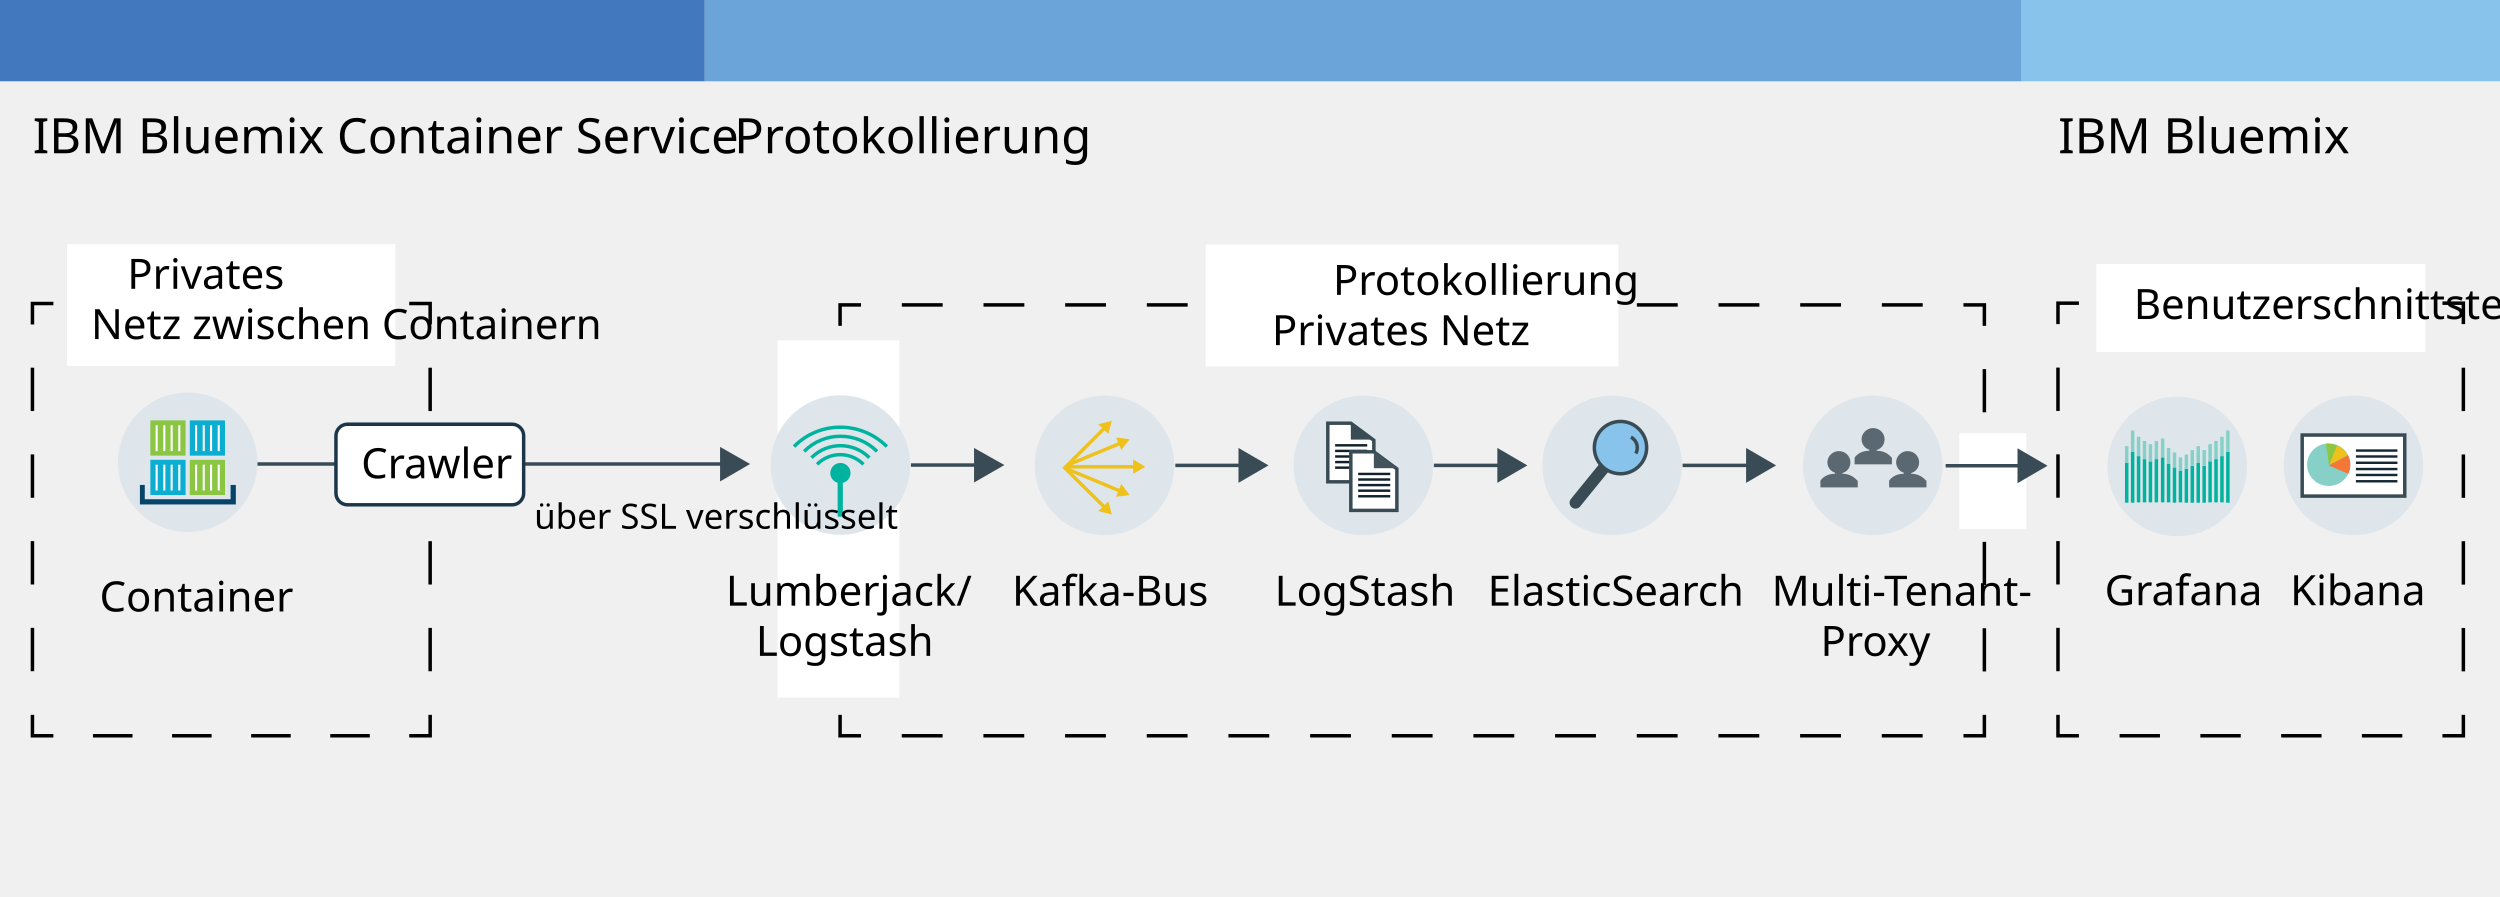
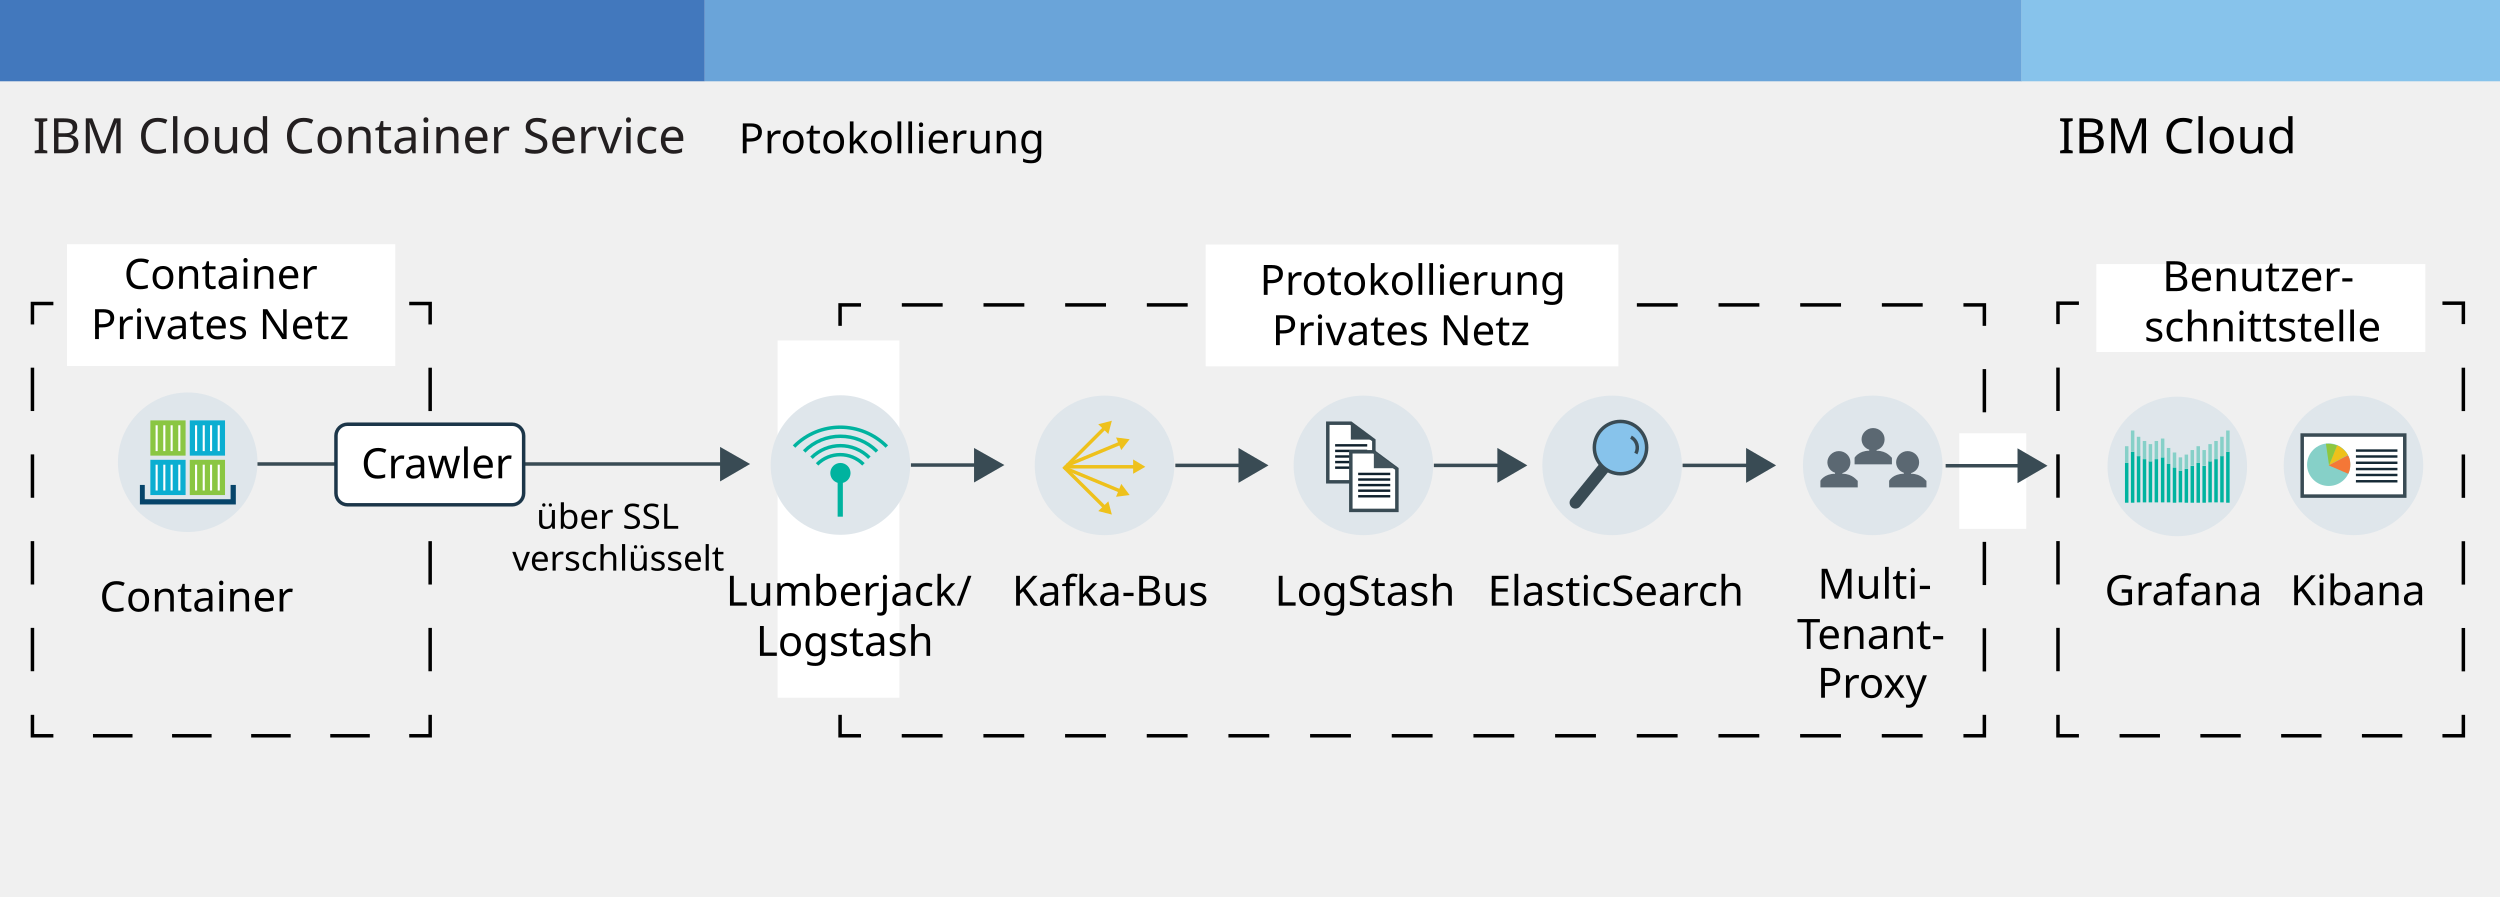
- <svg xmlns="http://www.w3.org/2000/svg" version="1.1" id="Layer_1" x="0px" y="0px" viewBox="-121 152 716.6 257" style="enable-background:new -121 152 716.6 257;" xml:space="preserve">
+ <svg xmlns="http://www.w3.org/2000/svg" version="1.1" x="0px" y="0px" viewBox="-121 152 716.6 257" style="enable-background:new -121 152 716.6 257;" xml:space="preserve">
  <style type="text/css">
	.st0{fill:none;stroke:#000000;stroke-miterlimit:10;}
	.st1{fill:none;stroke:#000000;stroke-miterlimit:10;stroke-dasharray:11.705,11.705;}
	.st2{fill:none;stroke:#000000;stroke-miterlimit:10;stroke-dasharray:12.38,12.38;}
	.st3{fill:#FFFFFF;}
	.st4{fill:none;stroke:#000000;stroke-miterlimit:10;stroke-dasharray:11.336,11.336;}
	.st5{fill:none;stroke:#000000;stroke-miterlimit:10;stroke-dasharray:12.43,12.43;}
	.st6{fill:#DFE6EB;}
	.st7{fill:#8AC642;}
	.st8{fill:#0BAED1;}
	.st9{fill:#06446A;}
	.st10{fill:#6AA4D9;}
	.st11{fill:#87C3EB;}
	.st12{fill:none;stroke:#394B54;stroke-miterlimit:10;}
	.st13{fill:#394B54;}
	.st14{fill:none;stroke:#000000;stroke-miterlimit:10;stroke-dasharray:11.578,11.578;}
	.st15{fill:none;stroke:#000000;stroke-miterlimit:10;stroke-dasharray:12.434,12.434;}
	.st16{fill:#00B39F;}
	.st17{fill:#86D0C8;}
	.st18{fill:#FFFFFF;stroke:#394B54;stroke-miterlimit:10;}
	.st19{fill:#EEC11B;}
	.st20{fill:#F47737;}
	.st21{fill:#8EC73F;}
	.st22{fill:#152935;}
	.st23{fill:none;stroke:#00B39F;stroke-miterlimit:10;}
	.st24{fill:none;stroke:#EEC11B;stroke-miterlimit:10;}
	.st25{fill:#10212D;}
	.st26{fill:#42535C;}
	.st27{fill:#5B6872;}
	.st28{fill:#87C3EB;stroke:#394B54;stroke-miterlimit:10;}
	.st29{fill:#4278BD;}
	.st30{fill:#FFFFFF;stroke:#1C3649;stroke-miterlimit:10;}
- 	.st31{font-family:'HelveticaNeueforIBM-Roman';}
+ 	.st31{font-family:'HelvNeueRomanforIBM';}
	.st32{font-size:12px;}
- 	.st33{font-size:14px;}
- 	.st34{enable-background:new    ;}
+ 	.st33{enable-background:new    ;}
+ 	.st34{font-size:14px;}
	.st35{font-size:10px;}
+ 	.st36{fill:#231F20;}
</style>
-   <g>
+   <g id="Layer_1">
    <g id="XMLID_86_">
      <g id="XMLID_259_">
        <path id="XMLID_278_" class="st0" d="M447.8,356.9v6h-6" />
        <path id="XMLID_277_" class="st1" d="M430.1,362.9H131.6" />
        <path id="XMLID_276_" class="st0" d="M125.8,362.9h-6v-6" />
        <path id="XMLID_275_" class="st2" d="M119.8,344.5v-92.9" />
        <path id="XMLID_274_" class="st0" d="M119.8,245.4v-6h6" />
        <path id="XMLID_262_" class="st1" d="M137.5,239.4h298.4" />
        <path id="XMLID_261_" class="st0" d="M441.8,239.4h6v6" />
        <path id="XMLID_260_" class="st2" d="M447.8,257.8v92.9" />
      </g>
    </g>
    <path id="XMLID_249_" class="st3" d="M440.6,276.2h19.2v27.4h-19.2V276.2z" />
    <path id="XMLID_115_" class="st3" d="M101.9,249.6h34.9V352h-34.9V249.6z" />
    <g id="XMLID_94_">
      <g id="XMLID_504_">
        <path id="XMLID_512_" class="st0" d="M2.3,356.9v6h-6" />
        <path id="XMLID_511_" class="st4" d="M-15,362.9h-85" />
        <path id="XMLID_510_" class="st0" d="M-105.7,362.9h-6v-6" />
        <path id="XMLID_509_" class="st5" d="M-111.7,344.4v-93.2" />
        <path id="XMLID_508_" class="st0" d="M-111.7,245v-6h6" />
        <path id="XMLID_507_" class="st4" d="M-94.4,239h85.1" />
        <path id="XMLID_506_" class="st0" d="M-3.7,239h6v6" />
        <path id="XMLID_505_" class="st5" d="M2.3,257.4v93.2" />
      </g>
    </g>
    <g id="XMLID_71_">
      <circle id="XMLID_30_" class="st6" cx="-67.2" cy="284.5" r="20" />
      <g id="XMLID_2_">
        <g id="XMLID_3_">
          <g id="XMLID_4_">
            <path id="XMLID_28_" class="st7" d="M-77.9,272.5h10.1v10.1h-10.1V272.5z" />
            <path id="XMLID_27_" class="st8" d="M-77.9,283.8h10.1v10.1h-10.1V283.8z" />
            <path id="XMLID_26_" class="st8" d="M-66.6,272.5h10.1v10.1h-10.1V272.5z" />
            <path id="XMLID_25_" class="st7" d="M-66.6,283.8h10.1v10.1h-10.1V283.8z" />
            <g id="XMLID_20_">
              <path id="XMLID_24_" class="st3" d="M-76.4,273.9h0.6v7.4h-0.6V273.9z" />
              <path id="XMLID_23_" class="st3" d="M-69.9,273.9h0.6v7.4h-0.6V273.9z" />
              <path id="XMLID_22_" class="st3" d="M-72.1,273.9h0.6v7.4h-0.6V273.9z" />
              <path id="XMLID_21_" class="st3" d="M-74.2,273.9h0.6v7.4h-0.6V273.9z" />
            </g>
            <g id="XMLID_15_">
              <path id="XMLID_19_" class="st3" d="M-65.1,273.9h0.6v7.4h-0.6V273.9z" />
              <path id="XMLID_18_" class="st3" d="M-58.6,273.9h0.6v7.4h-0.6V273.9z" />
              <path id="XMLID_17_" class="st3" d="M-60.8,273.9h0.6v7.4h-0.6V273.9z" />
              <path id="XMLID_16_" class="st3" d="M-62.9,273.9h0.6v7.4h-0.6V273.9z" />
            </g>
            <g id="XMLID_10_">
              <path id="XMLID_14_" class="st3" d="M-76.4,285.2h0.6v7.4h-0.6V285.2z" />
              <path id="XMLID_13_" class="st3" d="M-69.9,285.2h0.6v7.4h-0.6V285.2z" />
              <path id="XMLID_12_" class="st3" d="M-72.1,285.2h0.6v7.4h-0.6V285.2z" />
              <path id="XMLID_11_" class="st3" d="M-74.2,285.2h0.6v7.4h-0.6V285.2z" />
            </g>
            <g id="XMLID_5_">
              <path id="XMLID_9_" class="st3" d="M-65.1,285.2h0.6v7.4h-0.6V285.2z" />
              <path id="XMLID_8_" class="st3" d="M-58.6,285.2h0.6v7.4h-0.6V285.2z" />
              <path id="XMLID_7_" class="st3" d="M-60.8,285.2h0.6v7.4h-0.6V285.2z" />
              <path id="XMLID_6_" class="st3" d="M-62.9,285.2h0.6v7.4h-0.6V285.2z" />
            </g>
          </g>
          <path id="XMLID_29_" class="st9" d="M-53.4,296.6h-27.5V291h1.4v4.1h24.6V291h1.5V296.6z" />
        </g>
      </g>
    </g>
    <path id="XMLID_32_" class="st10" d="M81,152h377.5v23.3H81V152z" />
    <path id="XMLID_35_" class="st11" d="M458.4,152h137.2v23.3H458.4V152z" />
    <g id="XMLID_46_">
      <g id="XMLID_110_">
        <path id="XMLID_116_" class="st12" d="M140.1,285.3h19.6" />
        <g id="XMLID_111_">
          <path id="XMLID_112_" class="st13" d="M158.2,290.3l8.7-5l-8.7-4.9V290.3z" />
        </g>
      </g>
    </g>
    <g id="XMLID_54_">
      <g id="XMLID_243_">
        <path id="XMLID_247_" class="st12" d="M215.9,285.4h19.5" />
        <g id="XMLID_244_">
          <path id="XMLID_245_" class="st13" d="M234,290.4l8.6-5l-8.6-5V290.4z" />
        </g>
      </g>
    </g>
    <g id="XMLID_69_">
      <g id="XMLID_231_">
        <path id="XMLID_239_" class="st12" d="M290,285.4h19.6" />
        <g id="XMLID_232_">
          <path id="XMLID_235_" class="st13" d="M308.2,290.4l8.6-5l-8.6-5V290.4z" />
        </g>
      </g>
    </g>
    <g id="XMLID_41_">
      <g id="XMLID_165_">
        <path id="XMLID_175_" class="st12" d="M361.3,285.4h19.6" />
        <g id="XMLID_166_">
          <path id="XMLID_171_" class="st13" d="M379.5,290.4l8.6-5l-8.6-5V290.4z" />
        </g>
      </g>
    </g>
    <g id="XMLID_88_">
      <g id="XMLID_236_">
        <path id="XMLID_257_" class="st0" d="M585.1,356.9v6h-6" />
        <path id="XMLID_256_" class="st14" d="M567.6,362.9h-86.9" />
        <path id="XMLID_255_" class="st0" d="M474.9,362.9h-6v-6" />
        <path id="XMLID_251_" class="st15" d="M468.9,344.4v-93.2" />
        <path id="XMLID_250_" class="st0" d="M468.9,244.9v-6h6" />
        <path id="XMLID_248_" class="st14" d="M486.5,238.9h86.8" />
        <path id="XMLID_238_" class="st0" d="M579.1,238.9h6v6" />
        <path id="XMLID_237_" class="st15" d="M585.1,257.4v93.2" />
      </g>
    </g>
    <path id="XMLID_90_" class="st3" d="M479.9,227.7h94.3v25.2h-94.3V227.7z" />
    <g id="XMLID_463_">
      <circle id="XMLID_45_" class="st6" cx="503.1" cy="285.7" r="20" />
      <g id="XMLID_178_">
        <g id="XMLID_177_">
          <path id="XMLID_174_" class="st16" d="M488.1,284.7h1v11.4h-1V284.7z" />
          <path id="XMLID_176_" class="st17" d="M488.1,279.9h1v4.8h-1V279.9z" />
        </g>
        <g id="XMLID_179_">
          <path id="XMLID_181_" class="st16" d="M489.8,281.5h1v14.6h-1V281.5z" />
          <path id="XMLID_180_" class="st17" d="M489.8,275.4h1v6.1h-1V275.4z" />
        </g>
        <g id="XMLID_182_">
          <path id="XMLID_184_" class="st16" d="M491.5,282.7h1V296h-1V282.7z" />
          <path id="XMLID_183_" class="st17" d="M491.5,277.2h1v5.6h-1V277.2z" />
        </g>
        <g id="XMLID_185_">
          <path id="XMLID_187_" class="st16" d="M493.2,283.6h1V296h-1V283.6z" />
          <path id="XMLID_186_" class="st17" d="M493.2,278.4h1v5.2h-1V278.4z" />
        </g>
        <g id="XMLID_188_">
          <path id="XMLID_190_" class="st16" d="M494.9,284.2h1V296h-1V284.2z" />
          <path id="XMLID_189_" class="st17" d="M494.9,279.3h1v5h-1V279.3z" />
        </g>
        <g id="XMLID_191_">
          <path id="XMLID_193_" class="st16" d="M496.6,283.6h1V296h-1V283.6z" />
          <path id="XMLID_192_" class="st17" d="M496.6,278.4h1v5.2h-1V278.4z" />
        </g>
        <g id="XMLID_194_">
          <path id="XMLID_196_" class="st16" d="M498.4,283.1h1V296h-1V283.1z" />
          <path id="XMLID_195_" class="st17" d="M498.4,277.7h1v5.4h-1V277.7z" />
        </g>
        <g id="XMLID_197_">
          <path id="XMLID_199_" class="st16" d="M500.1,285h1v11h-1V285z" />
          <path id="XMLID_198_" class="st17" d="M500.1,280.4h1v4.6h-1V280.4z" />
        </g>
        <g id="XMLID_200_">
          <path id="XMLID_202_" class="st16" d="M501.8,286h1v10.1h-1V286z" />
          <path id="XMLID_201_" class="st17" d="M501.8,281.7h1v4.2h-1V281.7z" />
        </g>
        <g id="XMLID_203_">
          <path id="XMLID_205_" class="st16" d="M503.5,286.9h1v9.1h-1V286.9z" />
          <path id="XMLID_204_" class="st17" d="M503.5,283.1h1v3.8h-1V283.1z" />
        </g>
        <g id="XMLID_206_">
          <path id="XMLID_208_" class="st16" d="M505.2,286.4h1v9.7h-1V286.4z" />
          <path id="XMLID_207_" class="st17" d="M505.2,282.3h1v4.1h-1V282.3z" />
        </g>
        <g id="XMLID_209_">
          <path id="XMLID_211_" class="st16" d="M506.9,285.5h1v10.6h-1V285.5z" />
          <path id="XMLID_210_" class="st17" d="M506.9,281h1v4.4h-1V281z" />
        </g>
        <g id="XMLID_212_">
          <path id="XMLID_214_" class="st16" d="M508.6,284.7h1v11.4h-1V284.7z" />
          <path id="XMLID_213_" class="st17" d="M508.6,279.9h1v4.8h-1V279.9z" />
        </g>
        <g id="XMLID_215_">
          <path id="XMLID_217_" class="st16" d="M510.3,285.5h1v10.6h-1V285.5z" />
          <path id="XMLID_216_" class="st17" d="M510.3,281h1v4.4h-1V281z" />
        </g>
        <g id="XMLID_218_">
          <path id="XMLID_220_" class="st16" d="M512,284.2h1V296h-1V284.2z" />
          <path id="XMLID_219_" class="st17" d="M512,279.3h1v5h-1V279.3z" />
        </g>
        <g id="XMLID_221_">
          <path id="XMLID_223_" class="st16" d="M513.7,283.6h1V296h-1V283.6z" />
          <path id="XMLID_222_" class="st17" d="M513.7,278.4h1v5.2h-1V278.4z" />
        </g>
        <g id="XMLID_224_">
          <path id="XMLID_226_" class="st16" d="M515.4,282.7h1V296h-1V282.7z" />
          <path id="XMLID_225_" class="st17" d="M515.4,277.2h1v5.6h-1V277.2z" />
        </g>
        <g id="XMLID_227_">
          <path id="XMLID_229_" class="st16" d="M517.1,281.5h1v14.6h-1V281.5z" />
          <path id="XMLID_228_" class="st17" d="M517.1,275.4h1v6.1h-1V275.4z" />
        </g>
      </g>
    </g>
    <g id="XMLID_66_">
      <circle id="XMLID_60_" class="st6" cx="553.6" cy="285.4" r="20" />
      <g id="XMLID_61_">
        <path id="XMLID_62_" class="st18" d="M538.9,276.7h29.4v17.5h-29.4V276.7z" />
        <g id="XMLID_63_">
          <ellipse id="XMLID_159_" class="st17" cx="546.5" cy="285.2" rx="6.2" ry="6.1" />
          <path id="XMLID_173_" class="st19" d="M546.5,285.4l2.4-5.8c1.3,0.6,2.4,1.6,3.1,2.8L546.5,285.4z" />
          <path id="XMLID_333_" class="st20" d="M546.5,285.4l5.5-2.9c0.9,1.3,0.9,3.8,0.1,5.3L546.5,285.4L546.5,285.4z" />
          <path id="XMLID_64_" class="st21" d="M546.6,285.4l-0.9-6.2c1.4,0,1.8,0,3.2,0.5L546.6,285.4z" />
        </g>
        <g id="XMLID_65_">
          <path id="XMLID_74_" class="st22" d="M554.3,280.8h11.9v0.7h-11.9V280.8z" />
          <path id="XMLID_77_" class="st22" d="M554.3,282.5h11.9v0.7h-11.9V282.5z" />
          <path id="XMLID_91_" class="st22" d="M554.3,284.3h11.9v0.7h-11.9V284.3z" />
          <path id="XMLID_124_" class="st22" d="M554.3,286.1h11.9v0.7h-11.9V286.1z" />
          <path id="XMLID_125_" class="st22" d="M554.3,287.8h11.9v0.7h-11.9V287.8z" />
          <path id="XMLID_133_" class="st22" d="M554.3,289.6h11.9v0.7h-11.9V289.6z" />
        </g>
      </g>
    </g>
    <g id="XMLID_286_">
      <circle id="XMLID_53_" class="st6" cx="119.9" cy="285.3" r="20" />
      <g id="XMLID_82_">
        <path id="XMLID_50_" class="st16" d="M119.1,288.5h1.5v11.6h-1.5V288.5z" />
        <circle id="XMLID_81_" class="st16" cx="119.9" cy="287.6" r="2.9" />
        <path id="XMLID_93_" class="st23" d="M130.4,281.4c-5.8-5.8-15.2-5.8-20.9,0" />
        <path id="XMLID_95_" class="st23" d="M133.2,280c-7.4-7.4-19.3-7.4-26.6,0" />
        <path id="XMLID_99_" class="st23" d="M128.2,283.2c-4.6-4.6-12-4.6-16.6,0" />
        <path id="XMLID_100_" class="st23" d="M126.5,285.1c-3.7-3.7-9.6-3.7-13.3,0" />
      </g>
    </g>
    <g id="XMLID_285_">
      <circle id="XMLID_68_" class="st6" cx="195.6" cy="285.4" r="20" />
      <g id="XMLID_102_">
        <g id="XMLID_233_">
          <g id="XMLID_155_">
            <path id="XMLID_158_" class="st24" d="M183.9,285.8l11.8,11.7" />
            <g id="XMLID_156_">
              <path id="XMLID_157_" class="st19" d="M193.8,298.5l3.9,1l-1-3.8L193.8,298.5z" />
            </g>
          </g>
        </g>
        <g id="XMLID_234_">
          <g id="XMLID_146_">
            <path id="XMLID_152_" class="st24" d="M183.9,286.4l11.8-11.8" />
            <g id="XMLID_150_">
              <path id="XMLID_151_" class="st19" d="M196.7,276.4l1-3.8l-3.9,1L196.7,276.4z" />
            </g>
          </g>
        </g>
        <g id="XMLID_51_">
          <g id="XMLID_141_">
            <path id="XMLID_144_" class="st24" d="M184.8,285.8h19.6" />
            <g id="XMLID_142_">
              <path id="XMLID_143_" class="st19" d="M203.8,287.8l3.5-2l-3.5-2.1V287.8z" />
            </g>
          </g>
        </g>
        <g id="XMLID_83_">
          <g id="XMLID_135_">
            <path id="XMLID_139_" class="st24" d="M184.8,285.4l15.4-6.4" />
            <g id="XMLID_137_">
              <path id="XMLID_138_" class="st19" d="M200.4,281l2.4-3.1l-3.9-0.5L200.4,281z" />
            </g>
          </g>
        </g>
        <g id="XMLID_101_">
          <g id="XMLID_119_">
            <path id="XMLID_131_" class="st24" d="M184.8,286.4l15.4,6.4" />
            <g id="XMLID_129_">
              <path id="XMLID_130_" class="st19" d="M198.9,294.4l3.9-0.5l-2.4-3.2L198.9,294.4z" />
            </g>
          </g>
        </g>
      </g>
    </g>
    <g id="XMLID_283_">
      <circle id="XMLID_76_" class="st6" cx="269.8" cy="285.4" r="20" />
      <g id="XMLID_254_">
        <g id="XMLID_163_">
          <path id="XMLID_478_" class="st18" d="M272.8,290.1h-13.2v-16.8h6.6l6.6,4.9V290.1z" />
          <g id="XMLID_162_">
            <path id="XMLID_480_" class="st25" d="M261.7,282.5h9.2v0.7h-9.2V282.5z" />
            <path id="XMLID_160_" class="st25" d="M261.7,285.7h9.2v0.7h-9.2V285.7z" />
            <path id="XMLID_161_" class="st25" d="M261.7,284.1h9.2v0.7h-9.2V284.1z" />
          </g>
          <g id="XMLID_78_">
            <path id="XMLID_80_" class="st25" d="M261.7,280.9h9.2v0.7h-9.2V280.9z" />
            <path id="XMLID_79_" class="st25" d="M261.7,279.3h9.2v0.7h-9.2V279.3z" />
          </g>
          <path id="XMLID_479_" class="st13" d="M272.8,278h-6.6v-4.9L272.8,278z" />
        </g>
        <g id="XMLID_103_">
          <path id="XMLID_253_" class="st18" d="M279.4,298.3h-13.2v-16.8h6.6l6.6,4.9V298.3z" />
          <g id="XMLID_136_">
            <path id="XMLID_252_" class="st25" d="M268.3,290.7h9.2v0.7h-9.2V290.7z" />
            <path id="XMLID_246_" class="st25" d="M268.3,293.9h9.2v0.7h-9.2V293.9z" />
            <path id="XMLID_167_" class="st25" d="M268.3,292.3h9.2v0.7h-9.2V292.3z" />
          </g>
          <g id="XMLID_105_">
            <path id="XMLID_134_" class="st25" d="M268.3,289.1h9.2v0.7h-9.2V289.1z" />
            <path id="XMLID_106_" class="st25" d="M268.3,287.5h9.2v0.7h-9.2V287.5z" />
          </g>
          <path id="XMLID_104_" class="st26" d="M279.4,286.2h-6.6v-4.9L279.4,286.2z" />
        </g>
      </g>
    </g>
    <g id="XMLID_284_">
      <circle id="XMLID_92_" class="st6" cx="415.8" cy="285.4" r="20" />
      <g id="XMLID_170_">
        <path id="XMLID_172_" class="st27" d="M407.1,287.8v-0.2c1.4-0.4,2.3-1.6,2.3-3.1c0-1.8-1.5-3.2-3.3-3.2s-3.3,1.5-3.3,3.2     c0,1.4,0.9,2.6,2.2,3v0.3c-3.1,0-4.2,2-4.2,2v1.9h10.7v-1.9C411.3,289.9,410.2,287.8,407.1,287.8z" />
        <path id="XMLID_168_" class="st27" d="M416.9,281.2V281c1.4-0.4,2.3-1.6,2.3-3.1c0-1.8-1.5-3.2-3.3-3.2s-3.3,1.5-3.3,3.2     c0,1.4,0.9,2.6,2.2,3v0.3c-3.1,0-4.2,2-4.2,2v1.9h10.7v-1.9C421.1,283.2,420,281.2,416.9,281.2z" />
        <path id="XMLID_169_" class="st27" d="M426.8,287.8v-0.2c1.4-0.4,2.3-1.6,2.3-3.1c0-1.8-1.5-3.2-3.3-3.2s-3.3,1.5-3.3,3.2     c0,1.4,0.9,2.6,2.2,3v0.3c-3.1,0-4.2,2-4.2,2v1.9h10.7v-1.9C431,289.9,429.9,287.8,426.8,287.8z" />
      </g>
    </g>
    <g id="XMLID_282_">
      <g id="XMLID_72_">
        <circle id="XMLID_55_" class="st6" cx="341.1" cy="285.4" r="20" />
      </g>
      <g id="XMLID_49_">
        <path id="XMLID_56_" class="st13" d="M329.5,297.4c-0.7-0.6-0.8-1.7-0.2-2.4l12.6-15.5c0.6-0.7,1.7-0.8,2.4-0.2     c0.7,0.6,0.8,1.7,0.2,2.4l-12.6,15.5C331.3,297.9,330.2,298,329.5,297.4z" />
        <circle id="XMLID_84_" class="st28" cx="343.5" cy="280.3" r="7.5" />
        <path id="XMLID_85_" class="st12" d="M347.9,282c0.9-1.7,0.3-3.8-1.4-4.7" />
      </g>
    </g>
    <path id="XMLID_70_" class="st3" d="M224.6,222.1h118.3V257H224.6V222.1z" />
    <path id="XMLID_271_" class="st29" d="M-121,152H81v23.3h-202V152z" />
    <g id="XMLID_31_">
      <g id="XMLID_75_">
        <path id="XMLID_96_" class="st12" d="M436.7,285.5h22.1" />
        <g id="XMLID_87_">
          <path id="XMLID_89_" class="st13" d="M457.3,290.5l8.6-5l-8.6-5V290.5z" />
        </g>
      </g>
    </g>
    <g id="XMLID_1_">
      <g id="XMLID_264_">
        <path id="XMLID_267_" class="st12" d="M-47.2,285h134" />
        <g id="XMLID_265_">
          <path id="XMLID_266_" class="st13" d="M85.4,290l8.6-5l-8.6-4.9V290z" />
        </g>
      </g>
    </g>
    <path id="XMLID_38_" class="st30" d="M25.8,296.7h-47.2c-1.8,0-3.3-1.5-3.3-3.3v-16.5c0-1.8,1.5-3.3,3.3-3.3h47.2   c1.8,0,3.3,1.5,3.3,3.3v16.5C29.1,295.2,27.6,296.7,25.8,296.7z" />
    <path id="XMLID_58_" class="st3" d="M-101.8,222h94.1v34.9h-94.1V222z" />
-     <g id="Text">
-       <text id="XMLID_309_" transform="matrix(1 0 0 1 -92.46 327.261)" class="st31 st32">Container</text>
-       <text transform="matrix(1 0 0 1 87.081 325.604)" class="st31 st32">Lumberjack/</text>
-       <text transform="matrix(1 0 0 1 95.681 340.004)" class="st31 st32">Logstash</text>
-       <text id="XMLID_307_" transform="matrix(1 0 0 1 169.102 325.604)" class="st31 st32">Kafka-Bus</text>
-       <text id="XMLID_306_" transform="matrix(1 0 0 1 244.389 325.604)" class="st31 st32">LogStash</text>
-       <text id="XMLID_305_" transform="matrix(1 0 0 1 305.438 325.604)" class="st31 st32">ElasticSearch</text>
-       <text id="XMLID_304_" transform="matrix(1 0 0 1 482.278 325.466)" class="st31 st32">Grafana</text>
-       <text id="XMLID_303_" transform="matrix(1 0 0 1 535.463 325.465)" class="st31 st32">Kibana</text>
-       <text id="XMLID_273_" transform="matrix(1 0 0 1 490.646 243.442)" class="st31 st32">Benutzerschnittstelle</text>
-       <text transform="matrix(1 0 0 1 386.852 325.604)" class="st31 st32">Multi-Tenant-</text>
-       <text transform="matrix(1 0 0 1 400.852 340.004)" class="st31 st32">Proxy</text>
-       <text id="XMLID_36_" transform="matrix(1 0 0 1 468.949 195.927)" class="st31 st33">IBM Bluemix</text>
-       <text transform="matrix(1 0 0 1 261.097 236.528)" class="st31 st32">Protokollierung </text>
-       <text transform="matrix(1 0 0 1 243.597 250.928)" class="st31 st32">Privates Netz</text>
-       <text id="XMLID_301_" transform="matrix(1 0 0 1 -111.616 195.927)" class="st31 st33">IBM Bluemix Container Service</text>
-       <text id="XMLID_300_" transform="matrix(1 0 0 1 75.16 195.927)" class="st34">
-         <tspan x="0" y="0" class="st31 st32">     </tspan>
-         <tspan x="14.3" y="0" class="st31 st33">Protokollierung</tspan>
-       </text>
-       <text id="XMLID_269_" transform="matrix(1 0 0 1 32.108 303.554)" class="st31 st35">über SSL verschlüsselt</text>
-       <text transform="matrix(1 0 0 1 -84.502 234.786)" class="st31 st32">Privates </text>
-       <text transform="matrix(1 0 0 1 -94.902 249.186)" class="st31 st32">Netz zwischen Containern</text>
-       <text id="XMLID_153_" transform="matrix(1 0 0 1 -17.46 289.081)" class="st31 st32">Crawler</text>
-     </g>
+     <text id="XMLID_309_" transform="matrix(1 0 0 1 -92.46 327.261)" class="st31 st32">Container</text>
+     <text transform="matrix(1 0 0 1 87.081 325.604)" class="st31 st32">Lumberjack/</text>
+     <text transform="matrix(1 0 0 1 95.681 340.004)" class="st31 st32">Logstash</text>
+     <text id="XMLID_307_" transform="matrix(1 0 0 1 169.102 325.604)" class="st31 st32">Kafka-Bus</text>
+     <text id="XMLID_306_" transform="matrix(1 0 0 1 244.389 325.604)" class="st31 st32">LogStash</text>
+     <text id="XMLID_305_" transform="matrix(1 0 0 1 305.438 325.604)" class="st31 st32">ElasticSearch</text>
+     <text id="XMLID_304_" transform="matrix(1 0 0 1 482.278 325.466)" class="st31 st32">Grafana</text>
+     <text id="XMLID_303_" transform="matrix(1 0 0 1 535.463 325.465)" class="st31 st32">Kibana</text>
+     <text id="XMLID_273_" transform="matrix(1 0 0 1 498.8164 235.442)" class="st33">
+       <tspan x="0" y="0" class="st31 st32">Benutzer-</tspan>
+       <tspan x="-5.2" y="14.4" class="st31 st32">schnittstelle</tspan>
+     </text>
+     <text transform="matrix(1 0 0 1 400.0024 323.604)" class="st33">
+       <tspan x="0" y="0" class="st31 st32">Multi-</tspan>
+       <tspan x="-5.9" y="14.4" class="st31 st32">Tenant-</tspan>
+     </text>
+     <text transform="matrix(1 0 0 1 399.852 352.004)" class="st31 st32">Proxy</text>
+     <text id="XMLID_36_" transform="matrix(1 0 0 1 468.949 195.927)" class="st31 st34">IBM Cloud</text>
+     <text transform="matrix(1 0 0 1 240.097 236.528)" class="st31 st32">Protokollierung </text>
+     <text transform="matrix(1 0 0 1 243.597 250.928)" class="st31 st32">Privates Netz</text>
+     <text id="XMLID_300_" transform="matrix(1 0 0 1 75.16 195.927)" class="st31 st32">     Protokollierung</text>
+     <text id="XMLID_269_" transform="matrix(1 0 0 1 32.7335 303.554)" class="st33">
+       <tspan x="0" y="0" class="st31 st35">über SSL </tspan>
+       <tspan x="-6.9" y="12" class="st31 st35">verschlüsselt</tspan>
+     </text>
+     <text transform="matrix(1 0 0 1 -85.502 234.786)" class="st31 st32">Container</text>
+     <text transform="matrix(1 0 0 1 -94.902 249.186)" class="st31 st32">Privates Netz</text>
+     <text id="XMLID_153_" transform="matrix(1 0 0 1 -17.46 289.081)" class="st31 st32">Crawler</text>
+   </g>
+   <g id="Layer_2">
+     <text id="XMLID_301_" transform="matrix(1 0 0 1 -111.616 195.927)" class="st36 st31 st34">IBM Cloud Container Service</text>
  </g>
</svg>
